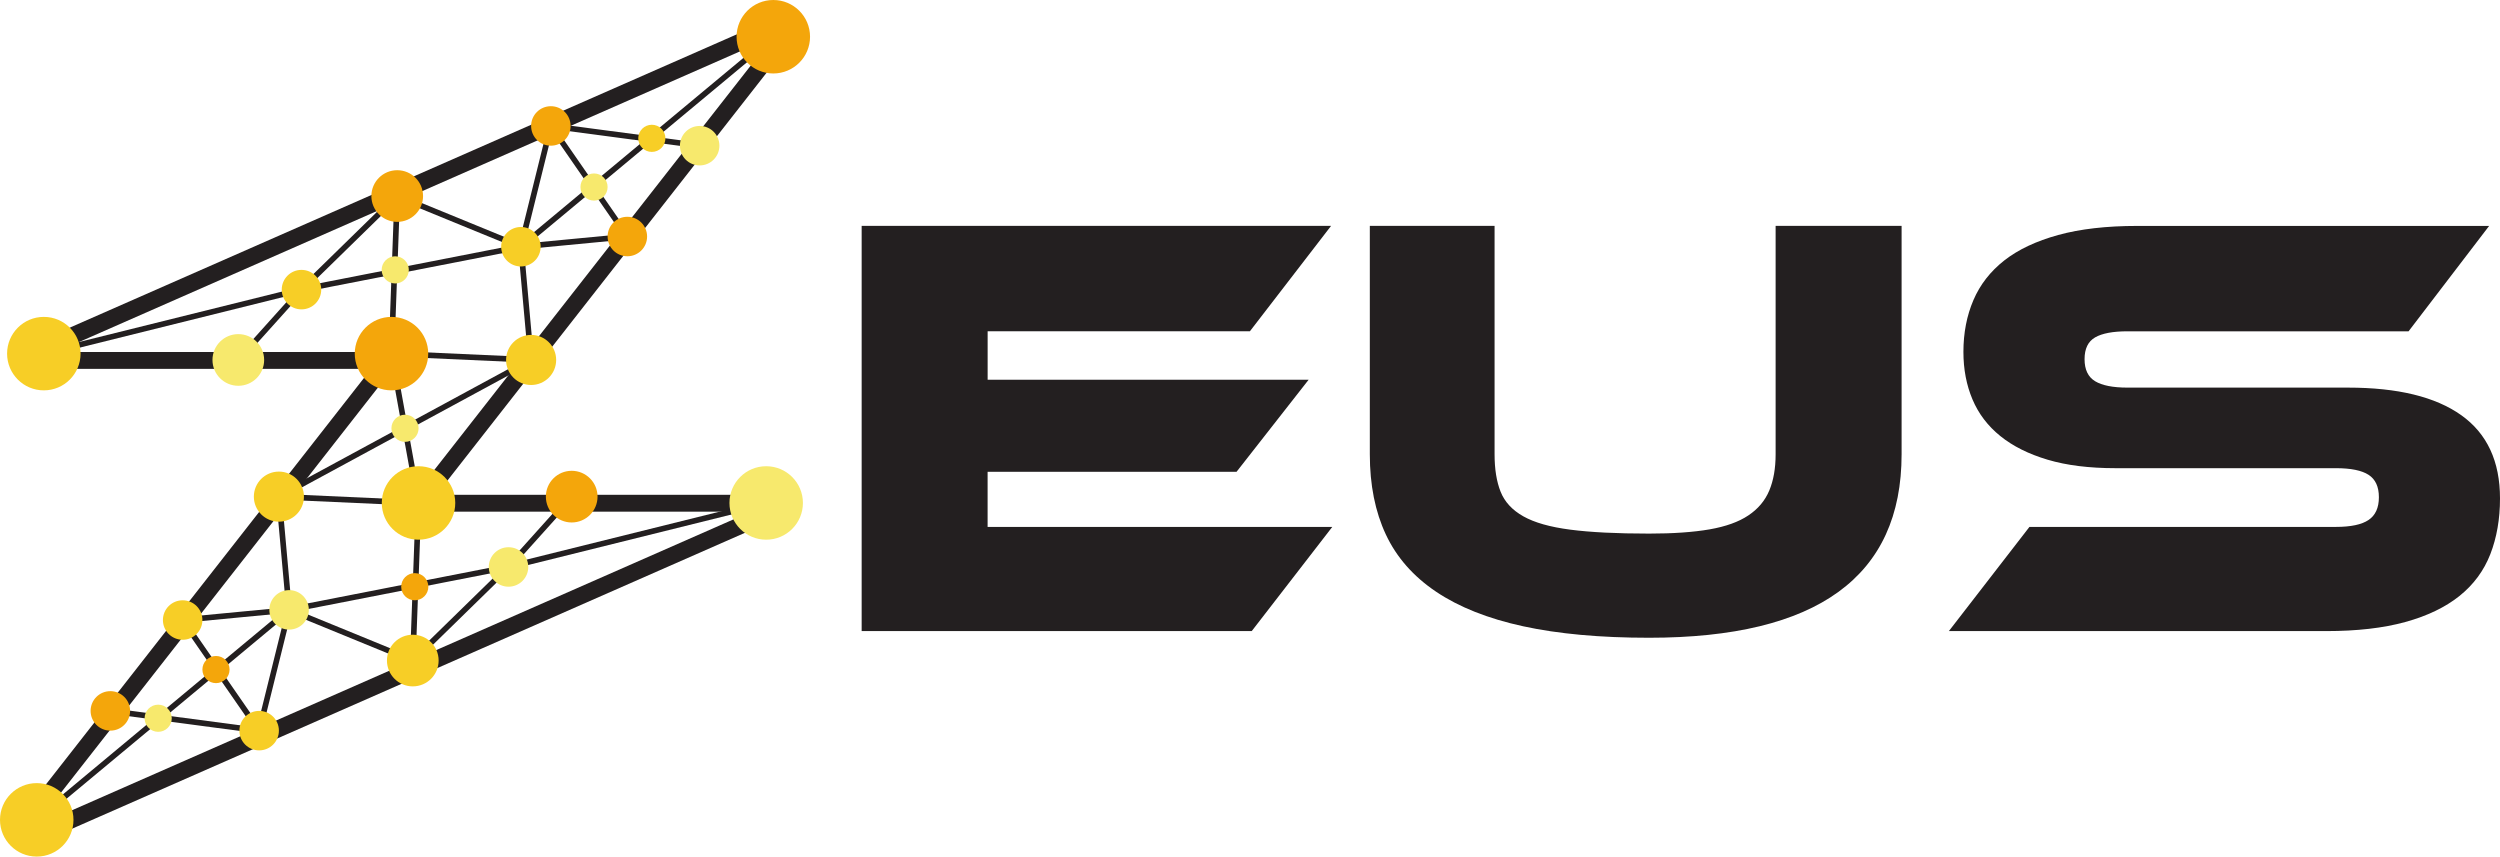
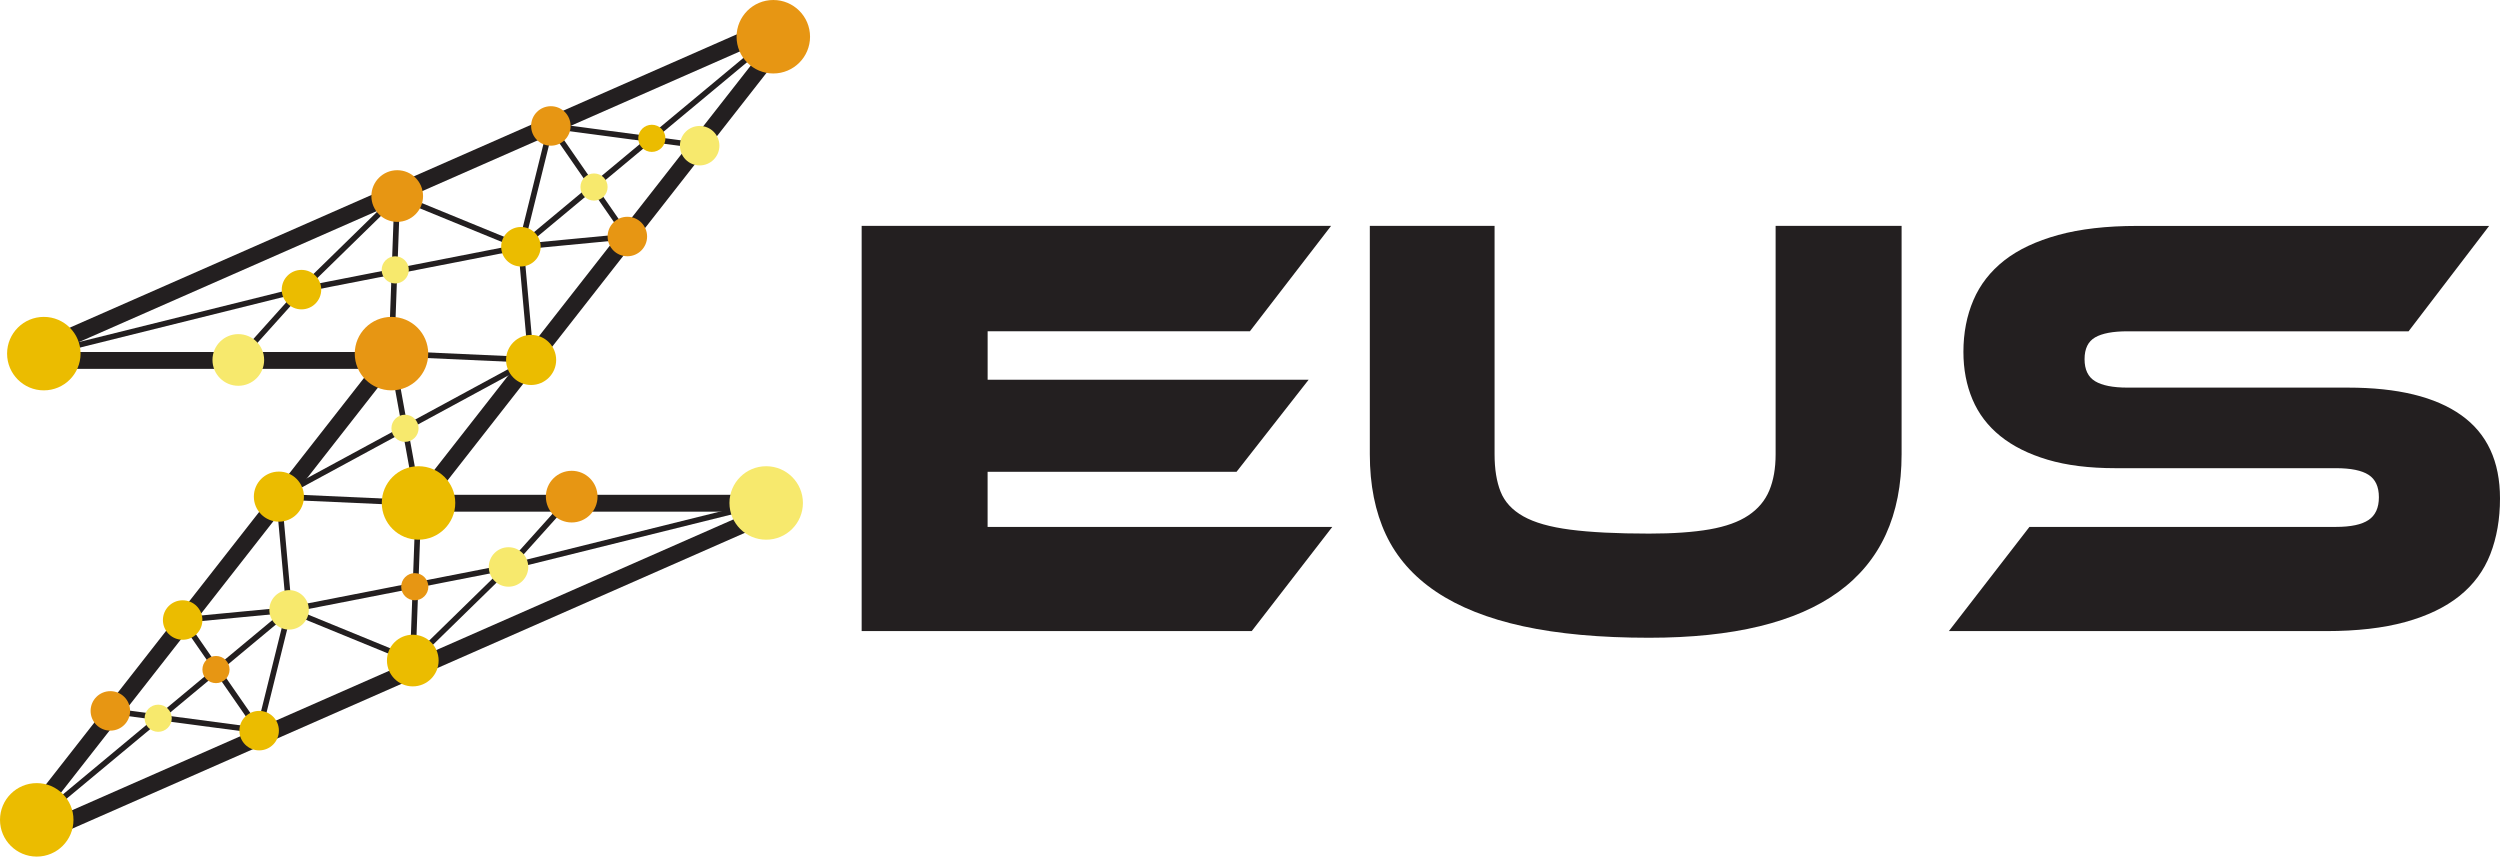
<svg xmlns="http://www.w3.org/2000/svg" id="Layer_2" data-name="Layer 2" viewBox="0 0 754.68 258.58">
  <defs>
    <style>
      .cls-1 {
-         fill: #f4a60b;
+         fill: #f7e96d;
      }

      .cls-2 {
-         fill: #f7e96d;
+         fill: #ebbc00;
      }

      .cls-3 {
-         fill: #f7ce26;
+         fill: #e79613;
      }

      .cls-4 {
        fill: #231f20;
      }
    </style>
  </defs>
  <g id="HQ">
    <g>
      <g>
        <path class="cls-4" d="M233.44,11.09L121.25,154.46h105.46L10.31,249.62l39.76-50.8L122.5,106.25H17.04L233.44,11.09m0-5.1c-.69,0-1.39,.14-2.05,.43L14.98,101.58c-2.21,.97-3.44,3.36-2.94,5.72,.5,2.36,2.58,4.05,5,4.05H112.03L46.05,195.67,6.29,246.48c-1.44,1.84-1.45,4.43-.01,6.28,.99,1.28,2.49,1.97,4.03,1.97,.69,0,1.39-.14,2.05-.43l216.4-95.17c2.21-.97,3.44-3.36,2.94-5.72-.5-2.36-2.58-4.05-5-4.05h-94.99L237.46,14.23c1.44-1.84,1.45-4.43,.01-6.28-.99-1.28-2.49-1.97-4.03-1.97h0Z" />
        <polygon class="cls-4" points="72.57 109.22 71.31 108.09 90.38 86.86 119.72 58.18 157.57 73.69 156.92 75.26 120.11 60.18 91.6 88.04 72.57 109.22" />
        <path class="cls-4" d="M161.26,109.55l-43.97-1.99,.9-24.58-27.02,5.28L13.43,107.58l-.41-1.65,77.78-19.32,27.45-5.37,.81-22.08,1.7,.06-.79,21.69,38.04-7.44,3.25,36.09Zm-42.21-3.61l40.34,1.82-2.91-32.27-36.58,7.15-.85,23.29Z" />
        <path class="cls-4" d="M154.58,75.58l1.9-1.58,9.43-38.02,13.25,19.15L232.89,10.43l1.09,1.31-53.84,44.8,10.77,15.57-36.32,3.47Zm24.24-17.95l-18.91,15.73,27.95-2.67-9.03-13.06Zm-12.16-17.58l-7.96,32.11,19.15-15.94-11.19-16.18Z" />
        <rect class="cls-4" x="187.9" y="18.34" width="1.7" height="45.31" transform="translate(123.28 222.71) rotate(-82.44)" />
        <polygon class="cls-4" points="124.8 200.4 86.95 184.89 87.6 183.32 124.41 198.4 152.92 170.54 171.95 149.35 173.22 150.49 154.15 171.72 124.8 200.4" />
        <path class="cls-4" d="M125.46,199.43l-1.7-.06,.79-21.69-38.04,7.44-3.25-36.09,43.97,1.99-.9,24.58,27.02-5.28,77.74-19.31,.41,1.65-77.78,19.32-27.45,5.37-.81,22.08Zm-40.33-48.61l2.91,32.27,36.58-7.15,.85-23.29-40.34-1.82Z" />
        <path class="cls-4" d="M11.63,248.15l-1.09-1.31,53.84-44.8-10.77-15.57,36.32-3.47-1.9,1.59-9.43,38.02-13.25-19.15L11.63,248.15Zm55.04-45.8l11.19,16.18,7.96-32.11-19.15,15.94Zm-10.01-14.47l9.03,13.06,18.91-15.73-27.95,2.67Z" />
        <rect class="cls-4" x="54.92" y="194.93" width="1.7" height="45.31" transform="translate(-167.26 244.25) rotate(-82.44)" />
        <rect class="cls-4" x="121.41" y="106.38" width="1.7" height="45.81" transform="translate(-21.09 23.87) rotate(-10.27)" />
        <rect class="cls-4" x="78.96" y="128.44" width="86.6" height="1.7" transform="translate(-46.84 73.88) rotate(-28.46)" />
        <g>
-           <circle class="cls-2" cx="87.27" cy="184.1" r="5.96" />
-           <circle class="cls-2" cx="153.51" cy="171.15" r="5.96" />
-           <circle class="cls-2" cx="47.75" cy="216.82" r="4.1" />
-           <circle class="cls-2" cx="231.29" cy="151.83" r="11.09" />
-           <circle class="cls-2" cx="122.26" cy="129.29" r="4.1" />
-           <circle class="cls-3" cx="126.34" cy="151.83" r="11.09" />
-           <circle class="cls-3" cx="78.23" cy="220.56" r="5.96" />
-           <circle class="cls-3" cx="55.14" cy="187.17" r="5.96" />
-           <circle class="cls-3" cx="124.61" cy="199.4" r="7.8" />
-           <circle class="cls-3" cx="84.19" cy="149.92" r="7.56" />
-           <circle class="cls-3" cx="11.09" cy="247.49" r="11.09" />
-           <circle class="cls-1" cx="33.31" cy="214.6" r="5.96" />
-           <circle class="cls-1" cx="125.21" cy="177.11" r="4.1" />
-           <circle class="cls-1" cx="65.2" cy="202.12" r="4.1" />
-           <circle class="cls-1" cx="172.58" cy="149.92" r="7.8" />
+           <circle class="cls-1" cx="87.27" cy="184.1" r="5.96" />
+           <circle class="cls-1" cx="153.51" cy="171.15" r="5.96" />
+           <circle class="cls-1" cx="47.75" cy="216.82" r="4.1" />
+           <circle class="cls-1" cx="231.29" cy="151.83" r="11.09" />
+           <circle class="cls-1" cx="122.26" cy="129.29" r="4.1" />
+           <circle class="cls-2" cx="126.34" cy="151.83" r="11.09" />
+           <circle class="cls-2" cx="78.23" cy="220.56" r="5.96" />
+           <circle class="cls-2" cx="55.14" cy="187.17" r="5.96" />
+           <circle class="cls-2" cx="124.61" cy="199.4" r="7.8" />
+           <circle class="cls-2" cx="84.19" cy="149.92" r="7.56" />
+           <circle class="cls-2" cx="11.09" cy="247.49" r="11.09" />
+           <circle class="cls-3" cx="33.31" cy="214.6" r="5.96" />
+           <circle class="cls-3" cx="125.21" cy="177.11" r="4.1" />
+           <circle class="cls-3" cx="65.2" cy="202.12" r="4.1" />
+           <circle class="cls-3" cx="172.58" cy="149.92" r="7.8" />
        </g>
        <g>
-           <circle class="cls-2" cx="211.21" cy="43.98" r="5.96" />
-           <circle class="cls-2" cx="119.31" cy="81.47" r="4.1" />
-           <circle class="cls-2" cx="179.32" cy="56.46" r="4.1" />
-           <circle class="cls-2" cx="71.94" cy="108.66" r="7.8" />
-           <circle class="cls-3" cx="157.25" cy="74.48" r="5.96" />
-           <circle class="cls-3" cx="91.01" cy="87.43" r="5.96" />
-           <circle class="cls-3" cx="196.77" cy="41.76" r="4.1" />
-           <circle class="cls-3" cx="160.33" cy="108.66" r="7.56" />
-           <circle class="cls-3" cx="13.23" cy="106.75" r="11.09" />
-           <circle class="cls-1" cx="118.18" cy="106.75" r="11.09" />
-           <circle class="cls-1" cx="166.29" cy="38.02" r="5.96" />
-           <circle class="cls-1" cx="189.38" cy="71.4" r="5.96" />
-           <circle class="cls-1" cx="119.91" cy="59.18" r="7.8" />
-           <circle class="cls-1" cx="233.44" cy="11.09" r="11.09" />
+           <circle class="cls-1" cx="211.21" cy="43.98" r="5.96" />
+           <circle class="cls-1" cx="119.31" cy="81.47" r="4.1" />
+           <circle class="cls-1" cx="179.32" cy="56.46" r="4.1" />
+           <circle class="cls-1" cx="71.94" cy="108.66" r="7.8" />
+           <circle class="cls-2" cx="157.25" cy="74.48" r="5.96" />
+           <circle class="cls-2" cx="91.01" cy="87.43" r="5.96" />
+           <circle class="cls-2" cx="196.77" cy="41.76" r="4.1" />
+           <circle class="cls-2" cx="160.33" cy="108.66" r="7.56" />
+           <circle class="cls-2" cx="13.23" cy="106.75" r="11.09" />
+           <circle class="cls-3" cx="118.18" cy="106.75" r="11.09" />
+           <circle class="cls-3" cx="166.29" cy="38.02" r="5.96" />
+           <circle class="cls-3" cx="189.38" cy="71.4" r="5.96" />
+           <circle class="cls-3" cx="119.91" cy="59.18" r="7.8" />
+           <circle class="cls-3" cx="233.44" cy="11.09" r="11.09" />
        </g>
      </g>
      <g>
        <path class="cls-4" d="M402.18,159.06l-24.32,31.45h-117.75V68.19h141.7l-24.5,31.81h-79.17v14.63h96.9l-21.76,27.79h-75.15v16.64h104.03Z" />
        <path class="cls-4" d="M574.04,137.12c0,36.93-25.41,55.4-76.24,55.4-14.75,0-27.43-1.16-38.03-3.47-10.6-2.31-19.35-5.79-26.24-10.42-6.89-4.63-11.95-10.39-15.18-17.28-3.23-6.89-4.84-14.96-4.84-24.23V68.19h37.66v68.93c0,4.51,.61,8.29,1.83,11.34,1.22,3.05,3.5,5.52,6.86,7.41,3.35,1.89,8.07,3.23,14.17,4.02,6.09,.79,14.01,1.19,23.77,1.19,7.31,0,13.41-.43,18.28-1.28,4.87-.85,8.78-2.25,11.7-4.21,2.93-1.95,5.03-4.45,6.31-7.5,1.28-3.05,1.92-6.7,1.92-10.97V68.19h38.03v68.93Z" />
        <path class="cls-4" d="M708.79,117.01c14.99,0,26.39,2.77,34.19,8.32,7.8,5.55,11.7,13.93,11.7,25.14,0,6.22-.98,11.82-2.92,16.82-1.95,5-5.06,9.2-9.32,12.62-4.27,3.41-9.72,6.03-16.36,7.86-6.65,1.83-14.6,2.74-23.86,2.74h-113.91l24.32-31.45h92.51c4.51,0,7.8-.7,9.87-2.1,2.07-1.4,3.11-3.68,3.11-6.86s-1.04-5.42-3.11-6.76c-2.07-1.34-5.36-2.01-9.87-2.01h-66.55c-7.93,0-14.75-.85-20.48-2.56-5.73-1.71-10.48-4.08-14.26-7.13-3.78-3.05-6.58-6.73-8.41-11.06-1.83-4.32-2.74-9.11-2.74-14.35,0-5.73,1.01-10.94,3.02-15.63,2.01-4.69,5.12-8.68,9.32-11.98,4.21-3.29,9.63-5.85,16.27-7.68,6.64-1.83,14.6-2.74,23.86-2.74h106.23l-24.32,31.81h-84.83c-4.39,0-7.65,.61-9.78,1.83-2.13,1.22-3.2,3.41-3.2,6.58s1.07,5.39,3.2,6.67c2.13,1.28,5.39,1.92,9.78,1.92h66.55Z" />
      </g>
    </g>
  </g>
</svg>
